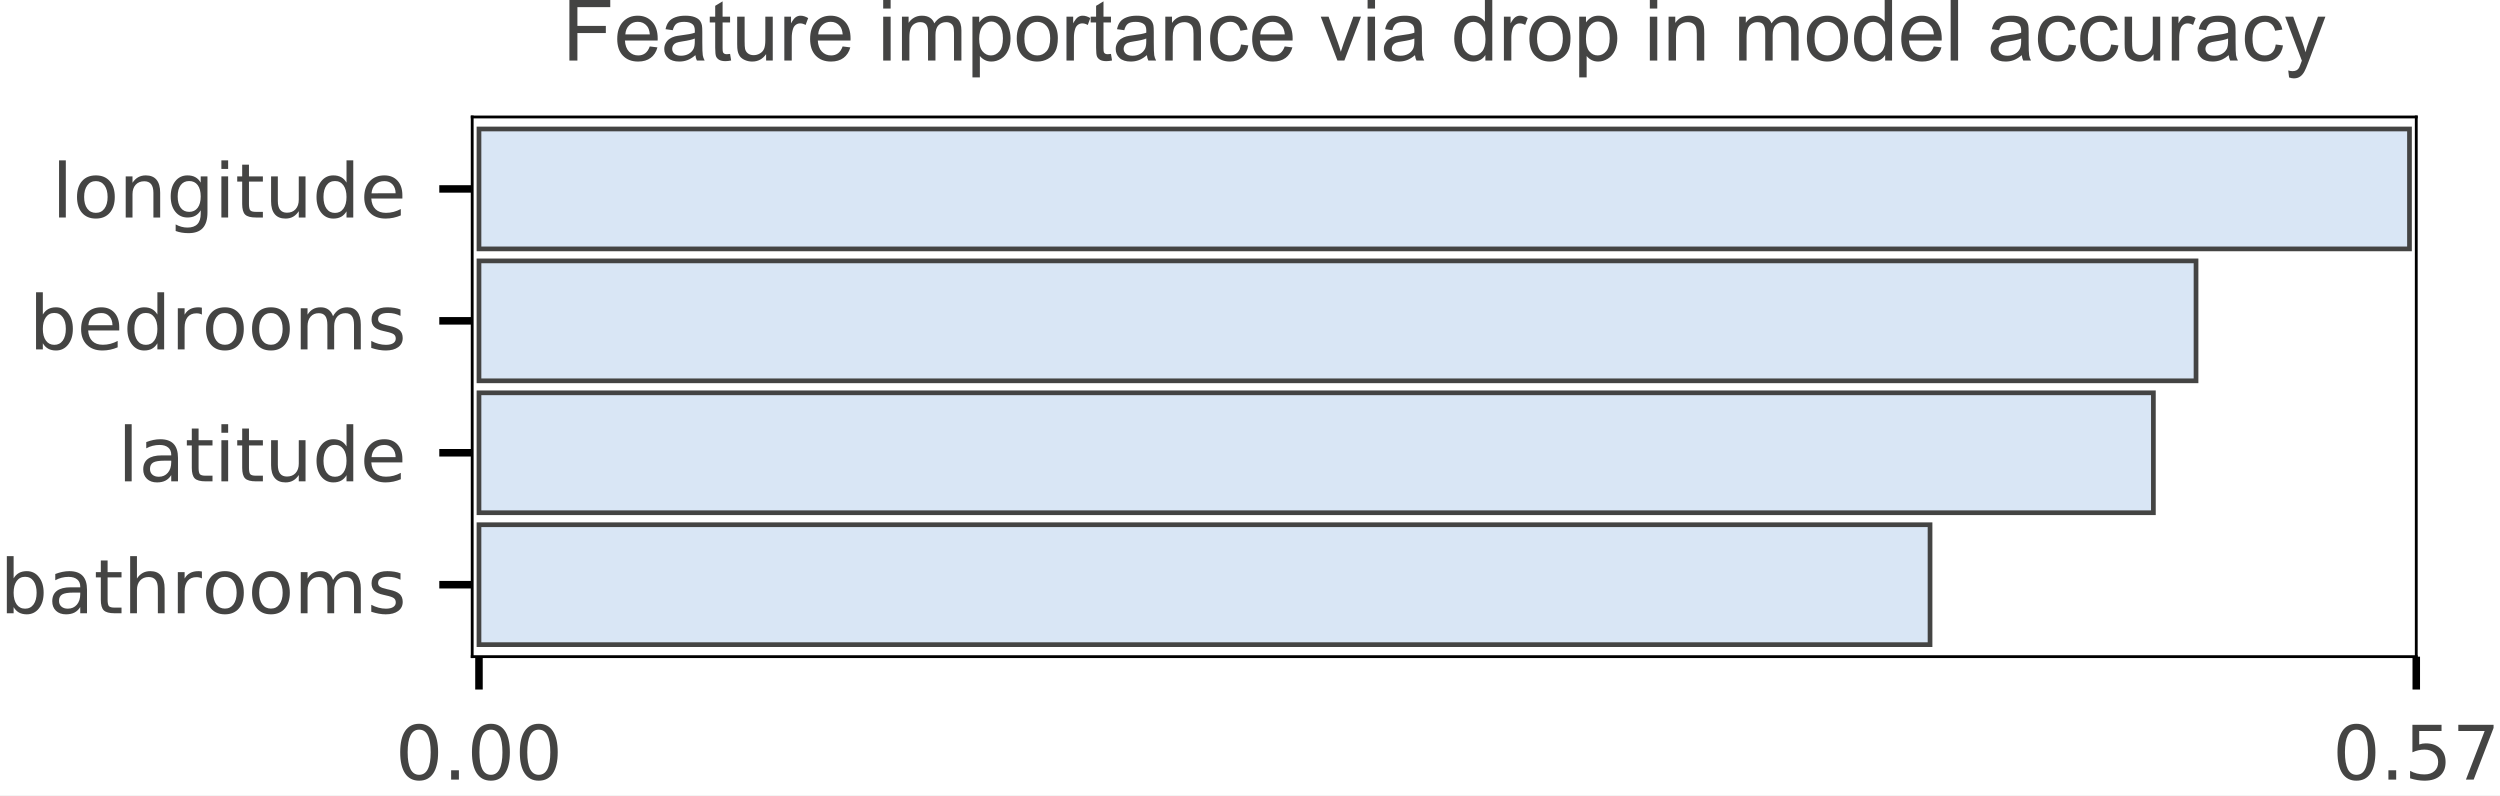
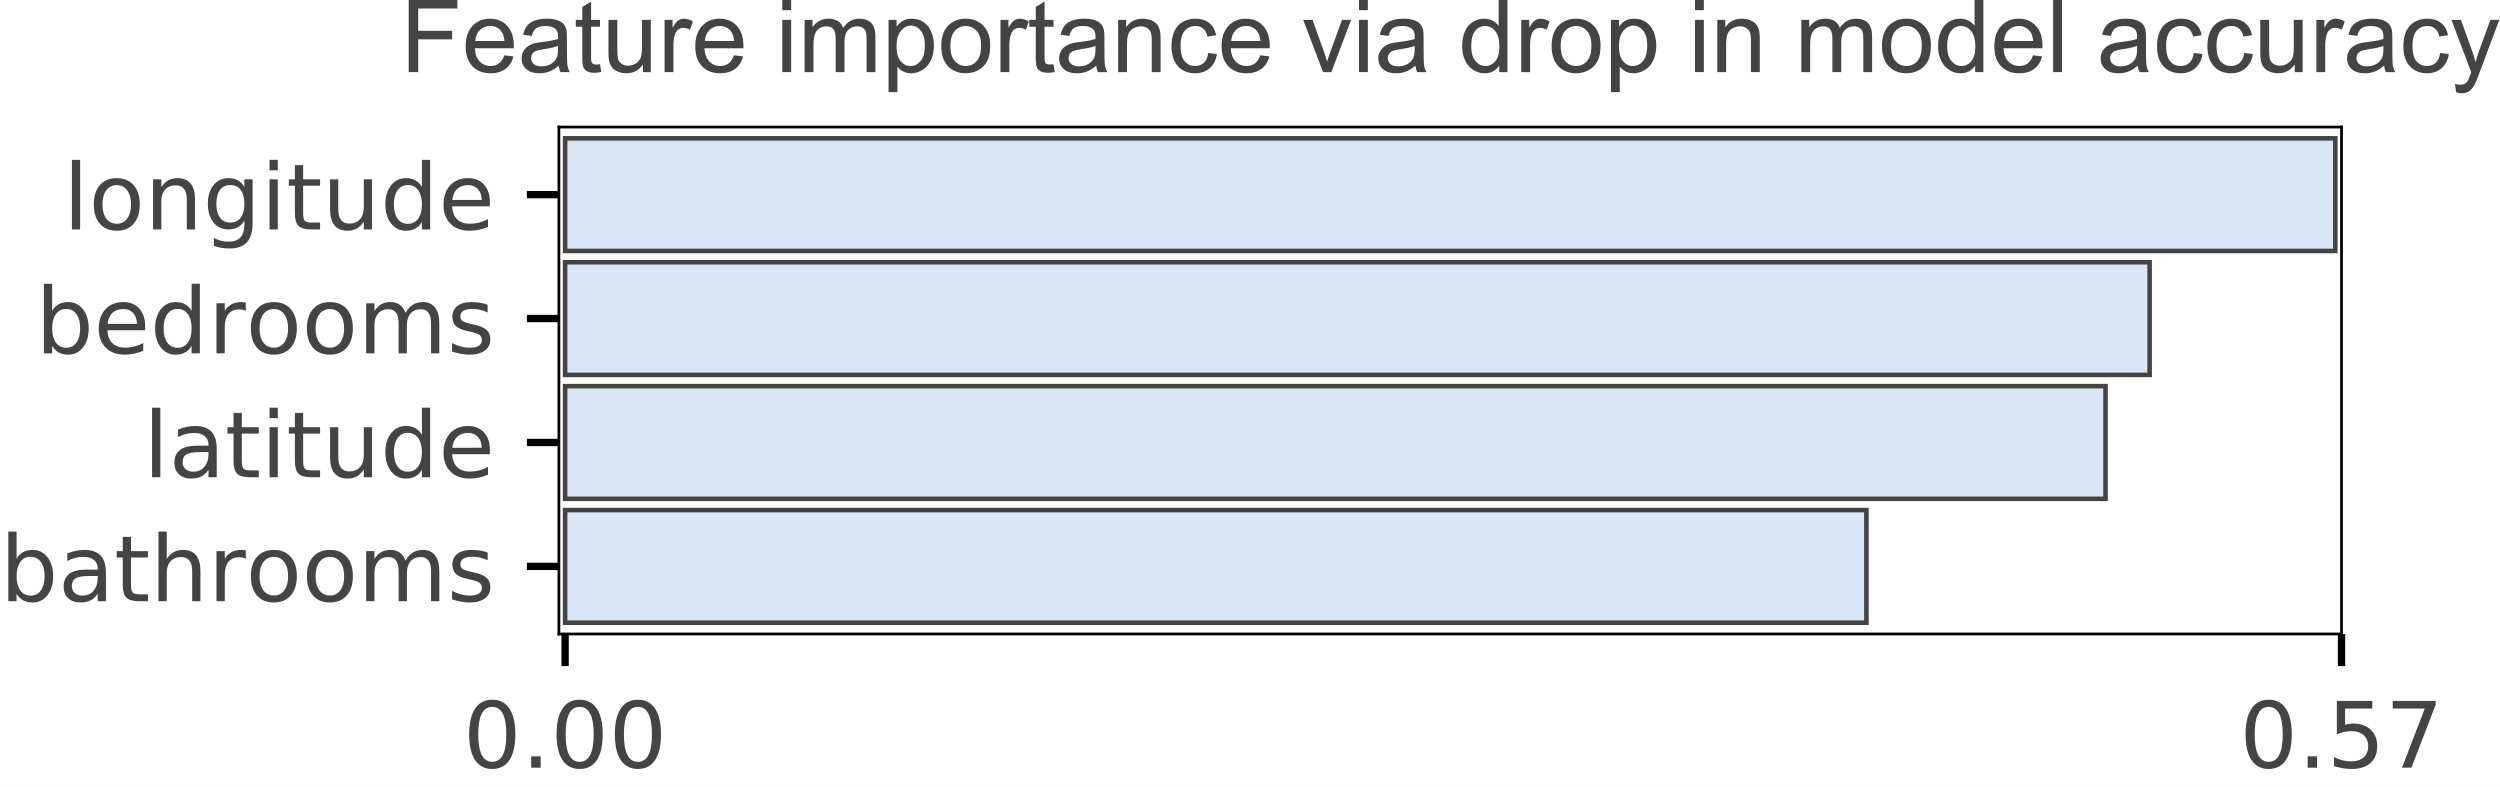
- <svg xmlns="http://www.w3.org/2000/svg" xmlns:xlink="http://www.w3.org/1999/xlink" height="84.585pt" version="1.1" viewBox="0 0 265.905 84.585" width="265.905pt">
+ <svg xmlns="http://www.w3.org/2000/svg" xmlns:xlink="http://www.w3.org/1999/xlink" height="85.905pt" version="1.1" viewBox="0 0 272.984 85.905" width="272.984pt">
  <defs>
    <style type="text/css">
*{stroke-linecap:butt;stroke-linejoin:round;}
  </style>
  </defs>
  <g id="figure_1">
    <g id="patch_1">
-       <path d="M 0 84.585  L 265.905 84.585  L 265.905 0  L 0 0  z " style="fill:#ffffff;" />
+       <path d="M 0 85.905  L 272.984 85.905  L 272.984 0  L 0 0  z " style="fill:#ffffff;" />
    </g>
    <g id="axes_1">
      <g id="patch_2">
-         <path d="M 50.224 69.842  L 256.999 69.842  L 256.999 12.442  L 50.224 12.442  z " style="fill:#ffffff;" />
+         <path d="M 61.03 69.227  L 255.68 69.227  L 255.68 13.874  L 61.03 13.874  z " style="fill:#ffffff;" />
      </g>
      <g id="patch_3">
-         <path clip-path="url(#p361fca8d8c)" d="M 50.945 13.718  L 256.277 13.718  L 256.277 26.473  L 50.945 26.473  z " style="fill:#d9e6f5;stroke:#444443;stroke-linejoin:miter;stroke-width:0.5;" />
+         <path clip-path="url(#pa6d0a59dae)" d="M 61.706 15.104  L 255.003 15.104  L 255.003 27.404  L 61.706 27.404  z " style="fill:#d9e6f5;stroke:#444443;stroke-linejoin:miter;stroke-width:0.5;" />
      </g>
      <g id="patch_4">
-         <path clip-path="url(#p361fca8d8c)" d="M 50.945 27.749  L 233.574 27.749  L 233.574 40.504  L 50.945 40.504  z " style="fill:#d9e6f5;stroke:#444443;stroke-linejoin:miter;stroke-width:0.5;" />
+         <path clip-path="url(#pa6d0a59dae)" d="M 61.706 28.634  L 234.725 28.634  L 234.725 40.935  L 61.706 40.935  z " style="fill:#d9e6f5;stroke:#444443;stroke-linejoin:miter;stroke-width:0.5;" />
      </g>
      <g id="patch_5">
-         <path clip-path="url(#p361fca8d8c)" d="M 50.945 41.78  L 229.038 41.78  L 229.038 54.535  L 50.945 54.535  z " style="fill:#d9e6f5;stroke:#444443;stroke-linejoin:miter;stroke-width:0.5;" />
+         <path clip-path="url(#pa6d0a59dae)" d="M 61.706 42.165  L 229.911 42.165  L 229.911 54.466  L 61.706 54.466  z " style="fill:#d9e6f5;stroke:#444443;stroke-linejoin:miter;stroke-width:0.5;" />
      </g>
      <g id="patch_6">
-         <path clip-path="url(#p361fca8d8c)" d="M 50.945 55.811  L 205.283 55.811  L 205.283 68.566  L 50.945 68.566  z " style="fill:#d9e6f5;stroke:#444443;stroke-linejoin:miter;stroke-width:0.5;" />
+         <path clip-path="url(#pa6d0a59dae)" d="M 61.706 55.696  L 203.801 55.696  L 203.801 67.997  L 61.706 67.997  z " style="fill:#d9e6f5;stroke:#444443;stroke-linejoin:miter;stroke-width:0.5;" />
      </g>
      <g id="matplotlib.axis_1">
        <g id="xtick_1">
          <g id="line2d_1">
            <defs>
-               <path d="M 0 0  L 0 3.5  " id="m98551289a4" style="stroke:#000000;stroke-width:0.8;" />
-             </defs>
-             <g>
-               <use style="stroke:#000000;stroke-width:0.8;" x="50.945" xlink:href="#m98551289a4" y="69.842" />
+               <path d="M 0 0  L 0 3.5  " id="m51f4e92f05" style="stroke:#000000;stroke-width:0.8;" />
+             </defs>
+             <g>
+               <use style="stroke:#000000;stroke-width:0.8;" x="61.706" xlink:href="#m51f4e92f05" y="69.227" />
            </g>
          </g>
          <g id="text_1">
            <defs>
              <path d="M 31.781 66.406  Q 24.172 66.406 20.328 58.906  Q 16.5 51.422 16.5 36.375  Q 16.5 21.391 20.328 13.891  Q 24.172 6.391 31.781 6.391  Q 39.453 6.391 43.281 13.891  Q 47.125 21.391 47.125 36.375  Q 47.125 51.422 43.281 58.906  Q 39.453 66.406 31.781 66.406  z M 31.781 74.219  Q 44.047 74.219 50.516 64.516  Q 56.984 54.828 56.984 36.375  Q 56.984 17.969 50.516 8.266  Q 44.047 -1.422 31.781 -1.422  Q 19.531 -1.422 13.062 8.266  Q 6.594 17.969 6.594 36.375  Q 6.594 54.828 13.062 64.516  Q 19.531 74.219 31.781 74.219  z " id="DejaVuSans-30" />
              <path d="M 10.688 12.406  L 21 12.406  L 21 0  L 10.688 0  z " id="DejaVuSans-2e" />
            </defs>
-             <g style="fill:#444443;" transform="translate(42.0389 82.92078)scale(0.08 -0.08)">
+             <g style="fill:#444443;" transform="translate(50.5732 83.82516)scale(0.1 -0.1)">
              <use xlink:href="#DejaVuSans-30" />
              <use x="63.623" xlink:href="#DejaVuSans-2e" />
              <use x="95.41" xlink:href="#DejaVuSans-30" />
              <use x="159.033" xlink:href="#DejaVuSans-30" />
            </g>
          </g>
        </g>
        <g id="xtick_2">
          <g id="line2d_2">
            <g>
-               <use style="stroke:#000000;stroke-width:0.8;" x="256.999" xlink:href="#m98551289a4" y="69.842" />
+               <use style="stroke:#000000;stroke-width:0.8;" x="255.68" xlink:href="#m51f4e92f05" y="69.227" />
            </g>
          </g>
          <g id="text_2">
            <defs>
              <path d="M 10.797 72.906  L 49.516 72.906  L 49.516 64.594  L 19.828 64.594  L 19.828 46.734  Q 21.969 47.469 24.109 47.828  Q 26.266 48.188 28.422 48.188  Q 40.625 48.188 47.75 41.5  Q 54.891 34.812 54.891 23.391  Q 54.891 11.625 47.562 5.094  Q 40.234 -1.422 26.906 -1.422  Q 22.312 -1.422 17.547 -0.641  Q 12.797 0.141 7.719 1.703  L 7.719 11.625  Q 12.109 9.234 16.797 8.062  Q 21.484 6.891 26.703 6.891  Q 35.156 6.891 40.078 11.328  Q 45.016 15.766 45.016 23.391  Q 45.016 31 40.078 35.438  Q 35.156 39.891 26.703 39.891  Q 22.75 39.891 18.812 39.016  Q 14.891 38.141 10.797 36.281  z " id="DejaVuSans-35" />
              <path d="M 8.203 72.906  L 55.078 72.906  L 55.078 68.703  L 28.609 0  L 18.312 0  L 43.219 64.594  L 8.203 64.594  z " id="DejaVuSans-37" />
            </defs>
-             <g style="fill:#444443;" transform="translate(248.0925 82.92078)scale(0.08 -0.08)">
+             <g style="fill:#444443;" transform="translate(244.5469 83.82516)scale(0.1 -0.1)">
              <use xlink:href="#DejaVuSans-30" />
              <use x="63.623" xlink:href="#DejaVuSans-2e" />
              <use x="95.41" xlink:href="#DejaVuSans-35" />
              <use x="159.033" xlink:href="#DejaVuSans-37" />
            </g>
          </g>
        </g>
      </g>
      <g id="matplotlib.axis_2">
        <g id="ytick_1">
          <g id="line2d_3">
            <defs>
-               <path d="M 0 0  L -3.5 0  " id="ma11568a7a4" style="stroke:#000000;stroke-width:0.8;" />
-             </defs>
-             <g>
-               <use style="stroke:#000000;stroke-width:0.8;" x="50.224" xlink:href="#ma11568a7a4" y="20.095" />
+               <path d="M 0 0  L -3.5 0  " id="m15a52dde4e" style="stroke:#000000;stroke-width:0.8;" />
+             </defs>
+             <g>
+               <use style="stroke:#000000;stroke-width:0.8;" x="61.03" xlink:href="#m15a52dde4e" y="21.254" />
            </g>
          </g>
          <g id="text_3">
            <defs>
              <path d="M 9.422 75.984  L 18.406 75.984  L 18.406 0  L 9.422 0  z " id="DejaVuSans-6c" />
              <path d="M 30.609 48.391  Q 23.391 48.391 19.188 42.75  Q 14.984 37.109 14.984 27.297  Q 14.984 17.484 19.156 11.844  Q 23.344 6.203 30.609 6.203  Q 37.797 6.203 41.984 11.859  Q 46.188 17.531 46.188 27.297  Q 46.188 37.016 41.984 42.703  Q 37.797 48.391 30.609 48.391  z M 30.609 56  Q 42.328 56 49.016 48.375  Q 55.719 40.766 55.719 27.297  Q 55.719 13.875 49.016 6.219  Q 42.328 -1.422 30.609 -1.422  Q 18.844 -1.422 12.172 6.219  Q 5.516 13.875 5.516 27.297  Q 5.516 40.766 12.172 48.375  Q 18.844 56 30.609 56  z " id="DejaVuSans-6f" />
              <path d="M 54.891 33.016  L 54.891 0  L 45.906 0  L 45.906 32.719  Q 45.906 40.484 42.875 44.328  Q 39.844 48.188 33.797 48.188  Q 26.516 48.188 22.312 43.547  Q 18.109 38.922 18.109 30.906  L 18.109 0  L 9.078 0  L 9.078 54.688  L 18.109 54.688  L 18.109 46.188  Q 21.344 51.125 25.703 53.562  Q 30.078 56 35.797 56  Q 45.219 56 50.047 50.172  Q 54.891 44.344 54.891 33.016  z " id="DejaVuSans-6e" />
              <path d="M 45.406 27.984  Q 45.406 37.75 41.375 43.109  Q 37.359 48.484 30.078 48.484  Q 22.859 48.484 18.828 43.109  Q 14.797 37.75 14.797 27.984  Q 14.797 18.266 18.828 12.891  Q 22.859 7.516 30.078 7.516  Q 37.359 7.516 41.375 12.891  Q 45.406 18.266 45.406 27.984  z M 54.391 6.781  Q 54.391 -7.172 48.188 -13.984  Q 42 -20.797 29.203 -20.797  Q 24.469 -20.797 20.266 -20.094  Q 16.062 -19.391 12.109 -17.922  L 12.109 -9.188  Q 16.062 -11.328 19.922 -12.344  Q 23.781 -13.375 27.781 -13.375  Q 36.625 -13.375 41.016 -8.766  Q 45.406 -4.156 45.406 5.172  L 45.406 9.625  Q 42.625 4.781 38.281 2.391  Q 33.938 0 27.875 0  Q 17.828 0 11.672 7.656  Q 5.516 15.328 5.516 27.984  Q 5.516 40.672 11.672 48.328  Q 17.828 56 27.875 56  Q 33.938 56 38.281 53.609  Q 42.625 51.219 45.406 46.391  L 45.406 54.688  L 54.391 54.688  z " id="DejaVuSans-67" />
              <path d="M 9.422 54.688  L 18.406 54.688  L 18.406 0  L 9.422 0  z M 9.422 75.984  L 18.406 75.984  L 18.406 64.594  L 9.422 64.594  z " id="DejaVuSans-69" />
              <path d="M 18.312 70.219  L 18.312 54.688  L 36.812 54.688  L 36.812 47.703  L 18.312 47.703  L 18.312 18.016  Q 18.312 11.328 20.141 9.422  Q 21.969 7.516 27.594 7.516  L 36.812 7.516  L 36.812 0  L 27.594 0  Q 17.188 0 13.234 3.875  Q 9.281 7.766 9.281 18.016  L 9.281 47.703  L 2.688 47.703  L 2.688 54.688  L 9.281 54.688  L 9.281 70.219  z " id="DejaVuSans-74" />
              <path d="M 8.5 21.578  L 8.5 54.688  L 17.484 54.688  L 17.484 21.922  Q 17.484 14.156 20.5 10.266  Q 23.531 6.391 29.594 6.391  Q 36.859 6.391 41.078 11.031  Q 45.312 15.672 45.312 23.688  L 45.312 54.688  L 54.297 54.688  L 54.297 0  L 45.312 0  L 45.312 8.406  Q 42.047 3.422 37.719 1  Q 33.406 -1.422 27.688 -1.422  Q 18.266 -1.422 13.375 4.438  Q 8.5 10.297 8.5 21.578  z M 31.109 56  z " id="DejaVuSans-75" />
              <path d="M 45.406 46.391  L 45.406 75.984  L 54.391 75.984  L 54.391 0  L 45.406 0  L 45.406 8.203  Q 42.578 3.328 38.25 0.953  Q 33.938 -1.422 27.875 -1.422  Q 17.969 -1.422 11.734 6.484  Q 5.516 14.406 5.516 27.297  Q 5.516 40.188 11.734 48.094  Q 17.969 56 27.875 56  Q 33.938 56 38.25 53.625  Q 42.578 51.266 45.406 46.391  z M 14.797 27.297  Q 14.797 17.391 18.875 11.75  Q 22.953 6.109 30.078 6.109  Q 37.203 6.109 41.297 11.75  Q 45.406 17.391 45.406 27.297  Q 45.406 37.203 41.297 42.844  Q 37.203 48.484 30.078 48.484  Q 22.953 48.484 18.875 42.844  Q 14.797 37.203 14.797 27.297  z " id="DejaVuSans-64" />
              <path d="M 56.203 29.594  L 56.203 25.203  L 14.891 25.203  Q 15.484 15.922 20.484 11.062  Q 25.484 6.203 34.422 6.203  Q 39.594 6.203 44.453 7.469  Q 49.312 8.734 54.109 11.281  L 54.109 2.781  Q 49.266 0.734 44.188 -0.344  Q 39.109 -1.422 33.891 -1.422  Q 20.797 -1.422 13.156 6.188  Q 5.516 13.812 5.516 26.812  Q 5.516 40.234 12.766 48.109  Q 20.016 56 32.328 56  Q 43.359 56 49.781 48.891  Q 56.203 41.797 56.203 29.594  z M 47.219 32.234  Q 47.125 39.594 43.094 43.984  Q 39.062 48.391 32.422 48.391  Q 24.906 48.391 20.391 44.141  Q 15.875 39.891 15.188 32.172  z " id="DejaVuSans-65" />
            </defs>
-             <g style="fill:#444443;" transform="translate(5.5275 23.13474)scale(0.08 -0.08)">
+             <g style="fill:#444443;" transform="translate(6.909375 25.05323)scale(0.1 -0.1)">
              <use xlink:href="#DejaVuSans-6c" />
              <use x="27.783" xlink:href="#DejaVuSans-6f" />
              <use x="88.965" xlink:href="#DejaVuSans-6e" />
              <use x="152.344" xlink:href="#DejaVuSans-67" />
              <use x="215.82" xlink:href="#DejaVuSans-69" />
              <use x="243.604" xlink:href="#DejaVuSans-74" />
              <use x="282.812" xlink:href="#DejaVuSans-75" />
              <use x="346.191" xlink:href="#DejaVuSans-64" />
              <use x="409.668" xlink:href="#DejaVuSans-65" />
            </g>
          </g>
        </g>
        <g id="ytick_2">
          <g id="line2d_4">
            <g>
-               <use style="stroke:#000000;stroke-width:0.8;" x="50.224" xlink:href="#ma11568a7a4" y="34.126" />
+               <use style="stroke:#000000;stroke-width:0.8;" x="61.03" xlink:href="#m15a52dde4e" y="34.785" />
            </g>
          </g>
          <g id="text_4">
            <defs>
              <path d="M 48.688 27.297  Q 48.688 37.203 44.609 42.844  Q 40.531 48.484 33.406 48.484  Q 26.266 48.484 22.188 42.844  Q 18.109 37.203 18.109 27.297  Q 18.109 17.391 22.188 11.75  Q 26.266 6.109 33.406 6.109  Q 40.531 6.109 44.609 11.75  Q 48.688 17.391 48.688 27.297  z M 18.109 46.391  Q 20.953 51.266 25.266 53.625  Q 29.594 56 35.594 56  Q 45.562 56 51.781 48.094  Q 58.016 40.188 58.016 27.297  Q 58.016 14.406 51.781 6.484  Q 45.562 -1.422 35.594 -1.422  Q 29.594 -1.422 25.266 0.953  Q 20.953 3.328 18.109 8.203  L 18.109 0  L 9.078 0  L 9.078 75.984  L 18.109 75.984  z " id="DejaVuSans-62" />
              <path d="M 41.109 46.297  Q 39.594 47.172 37.812 47.578  Q 36.031 48 33.891 48  Q 26.266 48 22.188 43.047  Q 18.109 38.094 18.109 28.812  L 18.109 0  L 9.078 0  L 9.078 54.688  L 18.109 54.688  L 18.109 46.188  Q 20.953 51.172 25.484 53.578  Q 30.031 56 36.531 56  Q 37.453 56 38.578 55.875  Q 39.703 55.766 41.062 55.516  z " id="DejaVuSans-72" />
              <path d="M 52 44.188  Q 55.375 50.25 60.062 53.125  Q 64.75 56 71.094 56  Q 79.641 56 84.281 50.016  Q 88.922 44.047 88.922 33.016  L 88.922 0  L 79.891 0  L 79.891 32.719  Q 79.891 40.578 77.094 44.375  Q 74.312 48.188 68.609 48.188  Q 61.625 48.188 57.562 43.547  Q 53.516 38.922 53.516 30.906  L 53.516 0  L 44.484 0  L 44.484 32.719  Q 44.484 40.625 41.703 44.406  Q 38.922 48.188 33.109 48.188  Q 26.219 48.188 22.156 43.531  Q 18.109 38.875 18.109 30.906  L 18.109 0  L 9.078 0  L 9.078 54.688  L 18.109 54.688  L 18.109 46.188  Q 21.188 51.219 25.484 53.609  Q 29.781 56 35.688 56  Q 41.656 56 45.828 52.969  Q 50 49.953 52 44.188  z " id="DejaVuSans-6d" />
              <path d="M 44.281 53.078  L 44.281 44.578  Q 40.484 46.531 36.375 47.5  Q 32.281 48.484 27.875 48.484  Q 21.188 48.484 17.844 46.438  Q 14.5 44.391 14.5 40.281  Q 14.5 37.156 16.891 35.375  Q 19.281 33.594 26.516 31.984  L 29.594 31.297  Q 39.156 29.25 43.188 25.516  Q 47.219 21.781 47.219 15.094  Q 47.219 7.469 41.188 3.016  Q 35.156 -1.422 24.609 -1.422  Q 20.219 -1.422 15.453 -0.562  Q 10.688 0.297 5.422 2  L 5.422 11.281  Q 10.406 8.688 15.234 7.391  Q 20.062 6.109 24.812 6.109  Q 31.156 6.109 34.562 8.281  Q 37.984 10.453 37.984 14.406  Q 37.984 18.062 35.516 20.016  Q 33.062 21.969 24.703 23.781  L 21.578 24.516  Q 13.234 26.266 9.516 29.906  Q 5.812 33.547 5.812 39.891  Q 5.812 47.609 11.281 51.797  Q 16.75 56 26.812 56  Q 31.781 56 36.172 55.266  Q 40.578 54.547 44.281 53.078  z " id="DejaVuSans-73" />
            </defs>
-             <g style="fill:#444443;" transform="translate(3.1075 37.16585)scale(0.08 -0.08)">
+             <g style="fill:#444443;" transform="translate(3.884375 38.58399)scale(0.1 -0.1)">
              <use xlink:href="#DejaVuSans-62" />
              <use x="63.477" xlink:href="#DejaVuSans-65" />
              <use x="125" xlink:href="#DejaVuSans-64" />
              <use x="188.477" xlink:href="#DejaVuSans-72" />
              <use x="229.559" xlink:href="#DejaVuSans-6f" />
              <use x="290.74" xlink:href="#DejaVuSans-6f" />
              <use x="351.922" xlink:href="#DejaVuSans-6d" />
              <use x="449.334" xlink:href="#DejaVuSans-73" />
            </g>
          </g>
        </g>
        <g id="ytick_3">
          <g id="line2d_5">
            <g>
-               <use style="stroke:#000000;stroke-width:0.8;" x="50.224" xlink:href="#ma11568a7a4" y="48.158" />
+               <use style="stroke:#000000;stroke-width:0.8;" x="61.03" xlink:href="#m15a52dde4e" y="48.316" />
            </g>
          </g>
          <g id="text_5">
            <defs>
              <path d="M 34.281 27.484  Q 23.391 27.484 19.188 25  Q 14.984 22.516 14.984 16.5  Q 14.984 11.719 18.141 8.906  Q 21.297 6.109 26.703 6.109  Q 34.188 6.109 38.703 11.406  Q 43.219 16.703 43.219 25.484  L 43.219 27.484  z M 52.203 31.203  L 52.203 0  L 43.219 0  L 43.219 8.297  Q 40.141 3.328 35.547 0.953  Q 30.953 -1.422 24.312 -1.422  Q 15.922 -1.422 10.953 3.297  Q 6 8.016 6 15.922  Q 6 25.141 12.172 29.828  Q 18.359 34.516 30.609 34.516  L 43.219 34.516  L 43.219 35.406  Q 43.219 41.609 39.141 45  Q 35.062 48.391 27.688 48.391  Q 23 48.391 18.547 47.266  Q 14.109 46.141 10.016 43.891  L 10.016 52.203  Q 14.938 54.109 19.578 55.047  Q 24.219 56 28.609 56  Q 40.484 56 46.344 49.844  Q 52.203 43.703 52.203 31.203  z " id="DejaVuSans-61" />
            </defs>
-             <g style="fill:#444443;" transform="translate(12.5325 51.19696)scale(0.08 -0.08)">
+             <g style="fill:#444443;" transform="translate(15.66563 52.11476)scale(0.1 -0.1)">
              <use xlink:href="#DejaVuSans-6c" />
              <use x="27.783" xlink:href="#DejaVuSans-61" />
              <use x="89.062" xlink:href="#DejaVuSans-74" />
              <use x="128.271" xlink:href="#DejaVuSans-69" />
              <use x="156.055" xlink:href="#DejaVuSans-74" />
              <use x="195.264" xlink:href="#DejaVuSans-75" />
              <use x="258.643" xlink:href="#DejaVuSans-64" />
              <use x="322.119" xlink:href="#DejaVuSans-65" />
            </g>
          </g>
        </g>
        <g id="ytick_4">
          <g id="line2d_6">
            <g>
-               <use style="stroke:#000000;stroke-width:0.8;" x="50.224" xlink:href="#ma11568a7a4" y="62.189" />
+               <use style="stroke:#000000;stroke-width:0.8;" x="61.03" xlink:href="#m15a52dde4e" y="61.846" />
            </g>
          </g>
          <g id="text_6">
            <defs>
              <path d="M 54.891 33.016  L 54.891 0  L 45.906 0  L 45.906 32.719  Q 45.906 40.484 42.875 44.328  Q 39.844 48.188 33.797 48.188  Q 26.516 48.188 22.312 43.547  Q 18.109 38.922 18.109 30.906  L 18.109 0  L 9.078 0  L 9.078 75.984  L 18.109 75.984  L 18.109 46.188  Q 21.344 51.125 25.703 53.562  Q 30.078 56 35.797 56  Q 45.219 56 50.047 50.172  Q 54.891 44.344 54.891 33.016  z " id="DejaVuSans-68" />
            </defs>
-             <g style="fill:#444443;" transform="translate(0 65.22807)scale(0.08 -0.08)">
+             <g style="fill:#444443;" transform="translate(0 65.64552)scale(0.1 -0.1)">
              <use xlink:href="#DejaVuSans-62" />
              <use x="63.477" xlink:href="#DejaVuSans-61" />
              <use x="124.756" xlink:href="#DejaVuSans-74" />
              <use x="163.965" xlink:href="#DejaVuSans-68" />
              <use x="227.344" xlink:href="#DejaVuSans-72" />
              <use x="268.426" xlink:href="#DejaVuSans-6f" />
              <use x="329.607" xlink:href="#DejaVuSans-6f" />
              <use x="390.789" xlink:href="#DejaVuSans-6d" />
              <use x="488.201" xlink:href="#DejaVuSans-73" />
            </g>
          </g>
        </g>
      </g>
      <g id="patch_7">
-         <path d="M 50.224 69.842  L 50.224 12.442  " style="fill:none;stroke:#000000;stroke-linecap:square;stroke-linejoin:miter;stroke-width:0.3;" />
+         <path d="M 61.03 69.227  L 61.03 13.874  " style="fill:none;stroke:#000000;stroke-linecap:square;stroke-linejoin:miter;stroke-width:0.3;" />
      </g>
      <g id="patch_8">
-         <path d="M 256.999 69.842  L 256.999 12.442  " style="fill:none;stroke:#000000;stroke-linecap:square;stroke-linejoin:miter;stroke-width:0.3;" />
+         <path d="M 255.68 69.227  L 255.68 13.874  " style="fill:none;stroke:#000000;stroke-linecap:square;stroke-linejoin:miter;stroke-width:0.3;" />
      </g>
      <g id="patch_9">
-         <path d="M 50.224 69.842  L 256.999 69.842  " style="fill:none;stroke:#000000;stroke-linecap:square;stroke-linejoin:miter;stroke-width:0.3;" />
+         <path d="M 61.03 69.227  L 255.68 69.227  " style="fill:none;stroke:#000000;stroke-linecap:square;stroke-linejoin:miter;stroke-width:0.3;" />
      </g>
      <g id="patch_10">
-         <path d="M 50.224 12.442  L 256.999 12.442  " style="fill:none;stroke:#000000;stroke-linecap:square;stroke-linejoin:miter;stroke-width:0.3;" />
+         <path d="M 61.03 13.874  L 255.68 13.874  " style="fill:none;stroke:#000000;stroke-linecap:square;stroke-linejoin:miter;stroke-width:0.3;" />
      </g>
      <g id="text_7">
        <defs>
          <path d="M 8.203 0  L 8.203 71.578  L 56.5 71.578  L 56.5 63.141  L 17.672 63.141  L 17.672 40.969  L 51.266 40.969  L 51.266 32.516  L 17.672 32.516  L 17.672 0  z " id="ArialMT-46" />
          <path d="M 42.094 16.703  L 51.172 15.578  Q 49.031 7.625 43.219 3.219  Q 37.406 -1.172 28.375 -1.172  Q 17 -1.172 10.328 5.828  Q 3.656 12.844 3.656 25.484  Q 3.656 38.578 10.391 45.797  Q 17.141 53.031 27.875 53.031  Q 38.281 53.031 44.875 45.953  Q 51.469 38.875 51.469 26.031  Q 51.469 25.25 51.422 23.688  L 12.75 23.688  Q 13.234 15.141 17.578 10.594  Q 21.922 6.062 28.422 6.062  Q 33.25 6.062 36.672 8.594  Q 40.094 11.141 42.094 16.703  z M 13.234 30.906  L 42.188 30.906  Q 41.609 37.453 38.875 40.719  Q 34.672 45.797 27.984 45.797  Q 21.922 45.797 17.797 41.75  Q 13.672 37.703 13.234 30.906  z " id="ArialMT-65" />
          <path d="M 40.438 6.391  Q 35.547 2.25 31.031 0.531  Q 26.516 -1.172 21.344 -1.172  Q 12.797 -1.172 8.203 3  Q 3.609 7.172 3.609 13.672  Q 3.609 17.484 5.344 20.625  Q 7.078 23.781 9.891 25.688  Q 12.703 27.594 16.219 28.562  Q 18.797 29.25 24.031 29.891  Q 34.672 31.156 39.703 32.906  Q 39.75 34.719 39.75 35.203  Q 39.75 40.578 37.25 42.781  Q 33.891 45.75 27.25 45.75  Q 21.047 45.75 18.094 43.578  Q 15.141 41.406 13.719 35.891  L 5.125 37.062  Q 6.297 42.578 8.984 45.969  Q 11.672 49.359 16.75 51.188  Q 21.828 53.031 28.516 53.031  Q 35.156 53.031 39.297 51.469  Q 43.453 49.906 45.406 47.531  Q 47.359 45.172 48.141 41.547  Q 48.578 39.312 48.578 33.453  L 48.578 21.734  Q 48.578 9.469 49.141 6.219  Q 49.703 2.984 51.375 0  L 42.188 0  Q 40.828 2.734 40.438 6.391  z M 39.703 26.031  Q 34.906 24.078 25.344 22.703  Q 19.922 21.922 17.672 20.938  Q 15.438 19.969 14.203 18.094  Q 12.984 16.219 12.984 13.922  Q 12.984 10.406 15.641 8.062  Q 18.312 5.719 23.438 5.719  Q 28.516 5.719 32.469 7.938  Q 36.422 10.156 38.281 14.016  Q 39.703 17 39.703 22.797  z " id="ArialMT-61" />
          <path d="M 25.781 7.859  L 27.047 0.094  Q 23.344 -0.688 20.406 -0.688  Q 15.625 -0.688 12.984 0.828  Q 10.359 2.344 9.281 4.812  Q 8.203 7.281 8.203 15.188  L 8.203 45.016  L 1.766 45.016  L 1.766 51.859  L 8.203 51.859  L 8.203 64.703  L 16.938 69.969  L 16.938 51.859  L 25.781 51.859  L 25.781 45.016  L 16.938 45.016  L 16.938 14.703  Q 16.938 10.938 17.406 9.859  Q 17.875 8.797 18.922 8.156  Q 19.969 7.516 21.922 7.516  Q 23.391 7.516 25.781 7.859  z " id="ArialMT-74" />
          <path d="M 40.578 0  L 40.578 7.625  Q 34.516 -1.172 24.125 -1.172  Q 19.531 -1.172 15.547 0.578  Q 11.578 2.344 9.641 5  Q 7.719 7.672 6.938 11.531  Q 6.391 14.109 6.391 19.734  L 6.391 51.859  L 15.188 51.859  L 15.188 23.094  Q 15.188 16.219 15.719 13.812  Q 16.547 10.359 19.234 8.375  Q 21.922 6.391 25.875 6.391  Q 29.828 6.391 33.297 8.422  Q 36.766 10.453 38.203 13.938  Q 39.656 17.438 39.656 24.078  L 39.656 51.859  L 48.438 51.859  L 48.438 0  z " id="ArialMT-75" />
          <path d="M 6.5 0  L 6.5 51.859  L 14.406 51.859  L 14.406 44  Q 17.438 49.516 20 51.266  Q 22.562 53.031 25.641 53.031  Q 30.078 53.031 34.672 50.203  L 31.641 42.047  Q 28.422 43.953 25.203 43.953  Q 22.312 43.953 20.016 42.219  Q 17.719 40.484 16.75 37.406  Q 15.281 32.719 15.281 27.156  L 15.281 0  z " id="ArialMT-72" />
          <path id="ArialMT-20" />
          <path d="M 6.641 61.469  L 6.641 71.578  L 15.438 71.578  L 15.438 61.469  z M 6.641 0  L 6.641 51.859  L 15.438 51.859  L 15.438 0  z " id="ArialMT-69" />
          <path d="M 6.594 0  L 6.594 51.859  L 14.453 51.859  L 14.453 44.578  Q 16.891 48.391 20.938 50.703  Q 25 53.031 30.172 53.031  Q 35.938 53.031 39.625 50.641  Q 43.312 48.25 44.828 43.953  Q 50.984 53.031 60.844 53.031  Q 68.562 53.031 72.703 48.75  Q 76.859 44.484 76.859 35.594  L 76.859 0  L 68.109 0  L 68.109 32.672  Q 68.109 37.938 67.25 40.25  Q 66.406 42.578 64.156 43.984  Q 61.922 45.406 58.891 45.406  Q 53.422 45.406 49.797 41.766  Q 46.188 38.141 46.188 30.125  L 46.188 0  L 37.406 0  L 37.406 33.688  Q 37.406 39.547 35.25 42.469  Q 33.109 45.406 28.219 45.406  Q 24.516 45.406 21.359 43.453  Q 18.219 41.5 16.797 37.734  Q 15.375 33.984 15.375 26.906  L 15.375 0  z " id="ArialMT-6d" />
          <path d="M 6.594 -19.875  L 6.594 51.859  L 14.594 51.859  L 14.594 45.125  Q 17.438 49.078 21 51.047  Q 24.562 53.031 29.641 53.031  Q 36.281 53.031 41.359 49.609  Q 46.438 46.188 49.016 39.953  Q 51.609 33.734 51.609 26.312  Q 51.609 18.359 48.75 11.984  Q 45.906 5.609 40.453 2.219  Q 35.016 -1.172 29 -1.172  Q 24.609 -1.172 21.109 0.688  Q 17.625 2.547 15.375 5.375  L 15.375 -19.875  z M 14.547 25.641  Q 14.547 15.625 18.594 10.844  Q 22.656 6.062 28.422 6.062  Q 34.281 6.062 38.453 11.016  Q 42.625 15.969 42.625 26.375  Q 42.625 36.281 38.547 41.203  Q 34.469 46.141 28.812 46.141  Q 23.188 46.141 18.859 40.891  Q 14.547 35.641 14.547 25.641  z " id="ArialMT-70" />
          <path d="M 3.328 25.922  Q 3.328 40.328 11.328 47.266  Q 18.016 53.031 27.641 53.031  Q 38.328 53.031 45.109 46.016  Q 51.906 39.016 51.906 26.656  Q 51.906 16.656 48.906 10.906  Q 45.906 5.172 40.156 2  Q 34.422 -1.172 27.641 -1.172  Q 16.75 -1.172 10.031 5.812  Q 3.328 12.797 3.328 25.922  z M 12.359 25.922  Q 12.359 15.969 16.703 11.016  Q 21.047 6.062 27.641 6.062  Q 34.188 6.062 38.531 11.031  Q 42.875 16.016 42.875 26.219  Q 42.875 35.844 38.5 40.797  Q 34.125 45.75 27.641 45.75  Q 21.047 45.75 16.703 40.812  Q 12.359 35.891 12.359 25.922  z " id="ArialMT-6f" />
          <path d="M 6.594 0  L 6.594 51.859  L 14.5 51.859  L 14.5 44.484  Q 20.219 53.031 31 53.031  Q 35.688 53.031 39.625 51.344  Q 43.562 49.656 45.516 46.922  Q 47.469 44.188 48.25 40.438  Q 48.734 37.984 48.734 31.891  L 48.734 0  L 39.938 0  L 39.938 31.547  Q 39.938 36.922 38.906 39.578  Q 37.891 42.234 35.281 43.812  Q 32.672 45.406 29.156 45.406  Q 23.531 45.406 19.453 41.844  Q 15.375 38.281 15.375 28.328  L 15.375 0  z " id="ArialMT-6e" />
          <path d="M 40.438 19  L 49.078 17.875  Q 47.656 8.938 41.812 3.875  Q 35.984 -1.172 27.484 -1.172  Q 16.844 -1.172 10.375 5.781  Q 3.906 12.75 3.906 25.734  Q 3.906 34.125 6.688 40.422  Q 9.469 46.734 15.156 49.875  Q 20.844 53.031 27.547 53.031  Q 35.984 53.031 41.359 48.75  Q 46.734 44.484 48.25 36.625  L 39.703 35.297  Q 38.484 40.531 35.375 43.156  Q 32.281 45.797 27.875 45.797  Q 21.234 45.797 17.078 41.031  Q 12.938 36.281 12.938 25.984  Q 12.938 15.531 16.938 10.797  Q 20.953 6.062 27.391 6.062  Q 32.562 6.062 36.031 9.234  Q 39.5 12.406 40.438 19  z " id="ArialMT-63" />
          <path d="M 21 0  L 1.266 51.859  L 10.547 51.859  L 21.688 20.797  Q 23.484 15.766 25 10.359  Q 26.172 14.453 28.266 20.219  L 39.797 51.859  L 48.828 51.859  L 29.203 0  z " id="ArialMT-76" />
          <path d="M 40.234 0  L 40.234 6.547  Q 35.297 -1.172 25.734 -1.172  Q 19.531 -1.172 14.328 2.25  Q 9.125 5.672 6.266 11.797  Q 3.422 17.922 3.422 25.875  Q 3.422 33.641 6 39.969  Q 8.594 46.297 13.766 49.656  Q 18.953 53.031 25.344 53.031  Q 30.031 53.031 33.688 51.047  Q 37.359 49.078 39.656 45.906  L 39.656 71.578  L 48.391 71.578  L 48.391 0  z M 12.453 25.875  Q 12.453 15.922 16.641 10.984  Q 20.844 6.062 26.562 6.062  Q 32.328 6.062 36.344 10.766  Q 40.375 15.484 40.375 25.141  Q 40.375 35.797 36.266 40.766  Q 32.172 45.75 26.172 45.75  Q 20.312 45.75 16.375 40.969  Q 12.453 36.188 12.453 25.875  z " id="ArialMT-64" />
          <path d="M 6.391 0  L 6.391 71.578  L 15.188 71.578  L 15.188 0  z " id="ArialMT-6c" />
          <path d="M 6.203 -19.969  L 5.219 -11.719  Q 8.109 -12.5 10.25 -12.5  Q 13.188 -12.5 14.938 -11.516  Q 16.703 -10.547 17.828 -8.797  Q 18.656 -7.469 20.516 -2.25  Q 20.75 -1.516 21.297 -0.094  L 1.609 51.859  L 11.078 51.859  L 21.875 21.828  Q 23.969 16.109 25.641 9.812  Q 27.156 15.875 29.25 21.625  L 40.328 51.859  L 49.125 51.859  L 29.391 -0.875  Q 26.219 -9.422 24.469 -12.641  Q 22.125 -17 19.094 -19.016  Q 16.062 -21.047 11.859 -21.047  Q 9.328 -21.047 6.203 -19.969  z " id="ArialMT-79" />
        </defs>
-         <g style="fill:#444443;" transform="translate(59.82352 6.442031)scale(0.09 -0.09)">
+         <g style="fill:#444443;" transform="translate(43.72523 7.873594)scale(0.11 -0.11)">
          <use xlink:href="#ArialMT-46" />
          <use x="61.084" xlink:href="#ArialMT-65" />
          <use x="116.699" xlink:href="#ArialMT-61" />
          <use x="172.314" xlink:href="#ArialMT-74" />
          <use x="200.098" xlink:href="#ArialMT-75" />
          <use x="255.713" xlink:href="#ArialMT-72" />
          <use x="289.014" xlink:href="#ArialMT-65" />
          <use x="344.629" xlink:href="#ArialMT-20" />
          <use x="372.412" xlink:href="#ArialMT-69" />
          <use x="394.629" xlink:href="#ArialMT-6d" />
          <use x="477.93" xlink:href="#ArialMT-70" />
          <use x="533.545" xlink:href="#ArialMT-6f" />
          <use x="589.16" xlink:href="#ArialMT-72" />
          <use x="622.461" xlink:href="#ArialMT-74" />
          <use x="650.244" xlink:href="#ArialMT-61" />
          <use x="705.859" xlink:href="#ArialMT-6e" />
          <use x="761.475" xlink:href="#ArialMT-63" />
          <use x="811.475" xlink:href="#ArialMT-65" />
          <use x="867.09" xlink:href="#ArialMT-20" />
          <use x="894.873" xlink:href="#ArialMT-76" />
          <use x="944.873" xlink:href="#ArialMT-69" />
          <use x="967.09" xlink:href="#ArialMT-61" />
          <use x="1022.705" xlink:href="#ArialMT-20" />
          <use x="1050.488" xlink:href="#ArialMT-64" />
          <use x="1106.104" xlink:href="#ArialMT-72" />
          <use x="1139.404" xlink:href="#ArialMT-6f" />
          <use x="1195.02" xlink:href="#ArialMT-70" />
          <use x="1250.635" xlink:href="#ArialMT-20" />
          <use x="1278.418" xlink:href="#ArialMT-69" />
          <use x="1300.635" xlink:href="#ArialMT-6e" />
          <use x="1356.25" xlink:href="#ArialMT-20" />
          <use x="1384.033" xlink:href="#ArialMT-6d" />
          <use x="1467.334" xlink:href="#ArialMT-6f" />
          <use x="1522.949" xlink:href="#ArialMT-64" />
          <use x="1578.564" xlink:href="#ArialMT-65" />
          <use x="1634.18" xlink:href="#ArialMT-6c" />
          <use x="1656.396" xlink:href="#ArialMT-20" />
          <use x="1684.18" xlink:href="#ArialMT-61" />
          <use x="1739.795" xlink:href="#ArialMT-63" />
          <use x="1789.795" xlink:href="#ArialMT-63" />
          <use x="1839.795" xlink:href="#ArialMT-75" />
          <use x="1895.41" xlink:href="#ArialMT-72" />
          <use x="1928.711" xlink:href="#ArialMT-61" />
          <use x="1984.326" xlink:href="#ArialMT-63" />
          <use x="2034.326" xlink:href="#ArialMT-79" />
        </g>
      </g>
    </g>
  </g>
  <defs>
-     <clipPath id="p361fca8d8c">
-       <rect height="57.4" width="206.775" x="50.224" y="12.442" />
+     <clipPath id="pa6d0a59dae">
+       <rect height="55.353" width="194.65" x="61.03" y="13.874" />
    </clipPath>
  </defs>
</svg>
